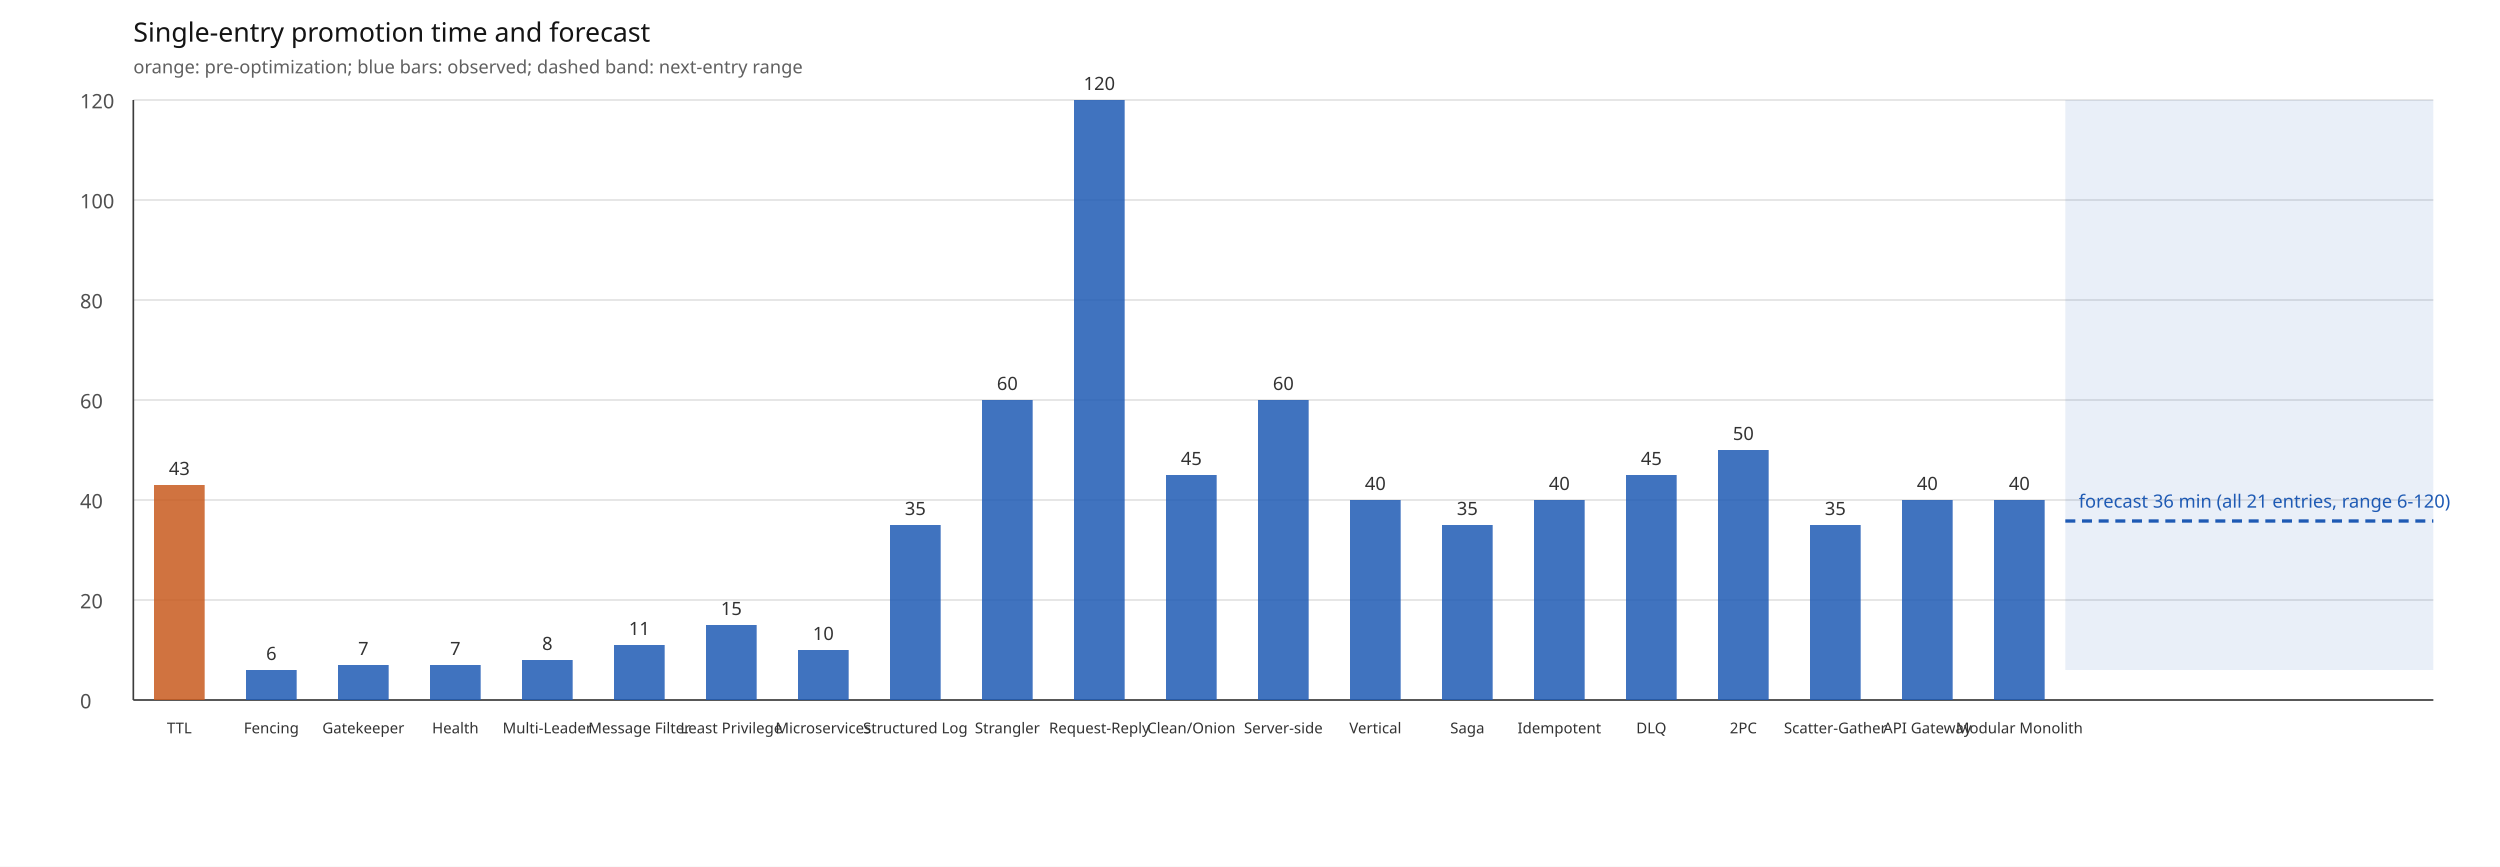
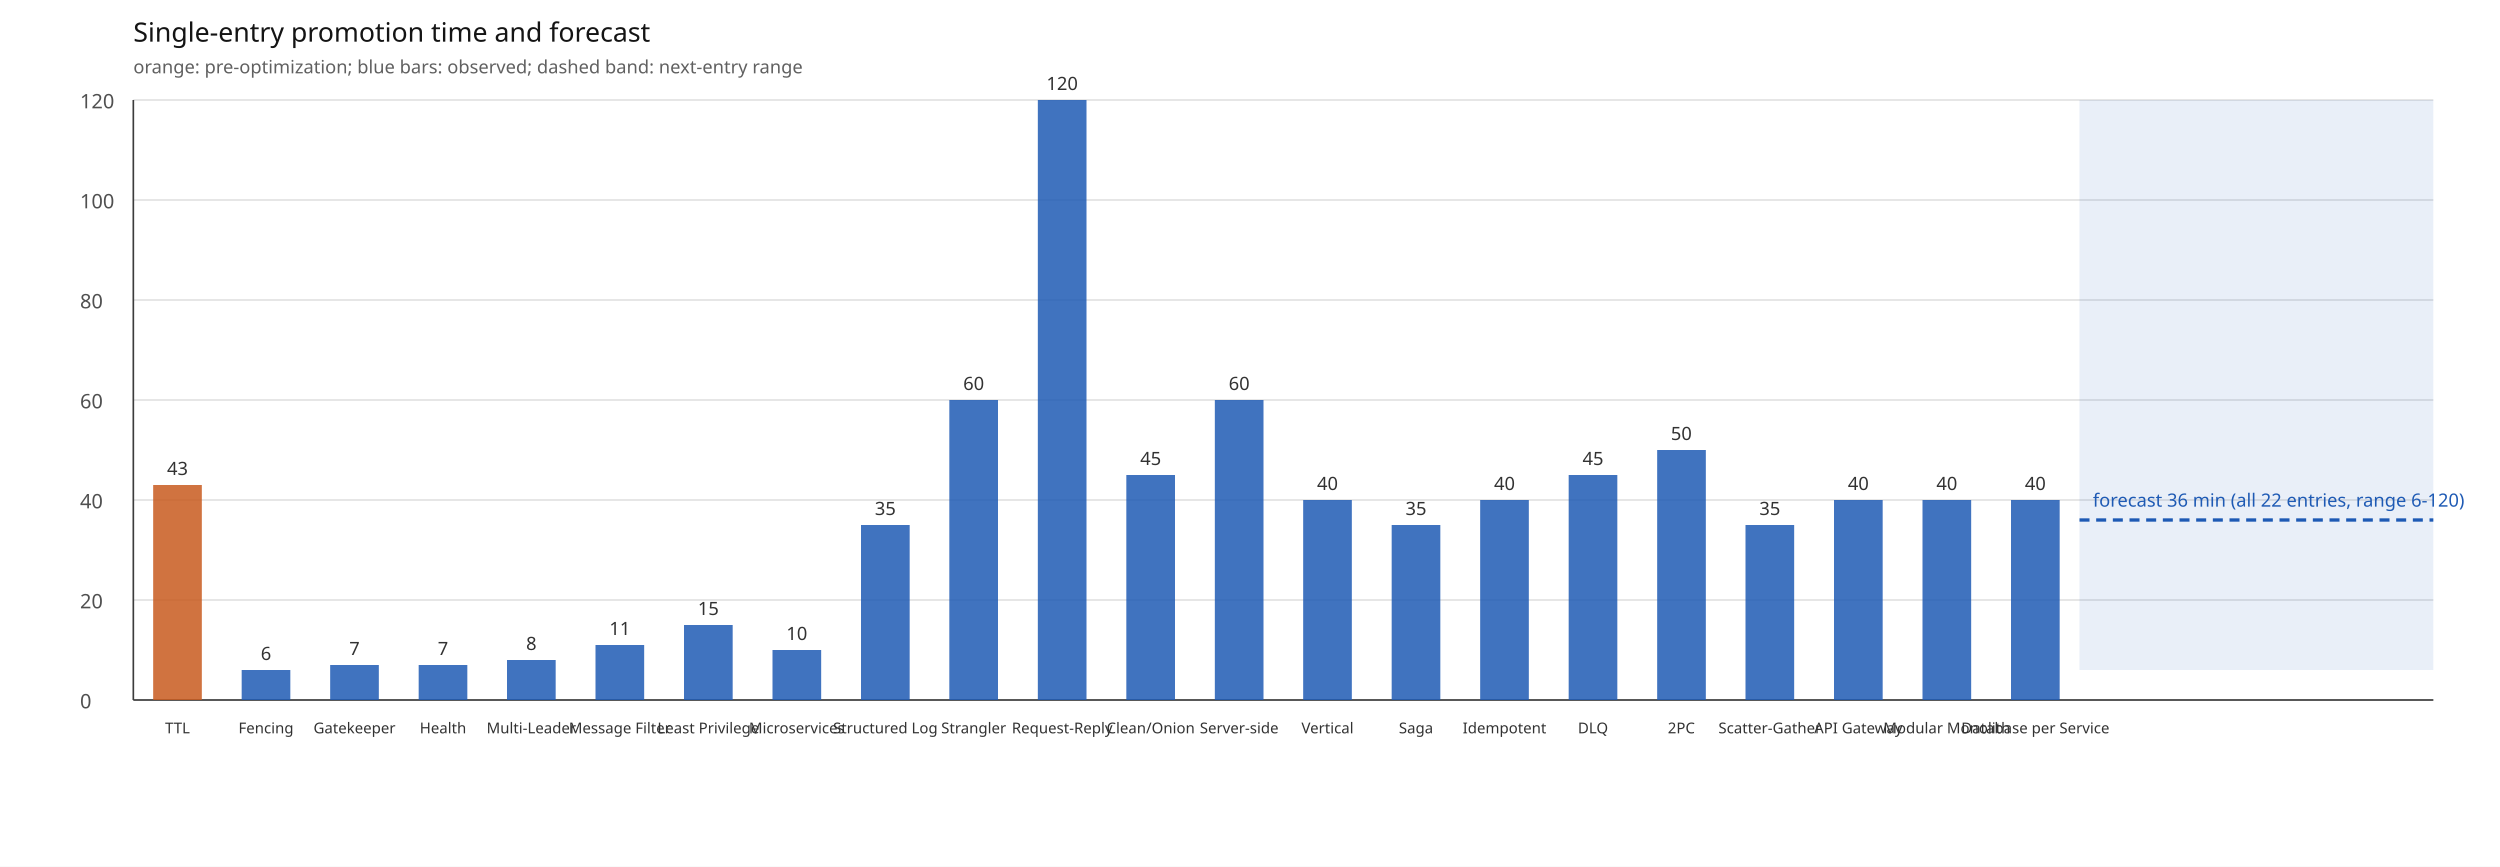
<svg xmlns="http://www.w3.org/2000/svg" width="1500" height="520">
  <rect width="100%" height="100%" fill="white" />
  <line x1="80" y1="420.0" x2="1460" y2="420.0" stroke="#e1e1e1" />
  <text x="48" y="425.0" font-family="Verdana" font-size="12" fill="#505050">0</text>
  <line x1="80" y1="360.0" x2="1460" y2="360.0" stroke="#e1e1e1" />
  <text x="48" y="365.0" font-family="Verdana" font-size="12" fill="#505050">20</text>
  <line x1="80" y1="300.0" x2="1460" y2="300.0" stroke="#e1e1e1" />
  <text x="48" y="305.0" font-family="Verdana" font-size="12" fill="#505050">40</text>
  <line x1="80" y1="240.0" x2="1460" y2="240.0" stroke="#e1e1e1" />
  <text x="48" y="245.0" font-family="Verdana" font-size="12" fill="#505050">60</text>
  <line x1="80" y1="180.0" x2="1460" y2="180.0" stroke="#e1e1e1" />
  <text x="48" y="185.0" font-family="Verdana" font-size="12" fill="#505050">80</text>
  <line x1="80" y1="120.0" x2="1460" y2="120.0" stroke="#e1e1e1" />
  <text x="48" y="125.0" font-family="Verdana" font-size="12" fill="#505050">100</text>
  <line x1="80" y1="60.0" x2="1460" y2="60.0" stroke="#e1e1e1" />
  <text x="48" y="65.0" font-family="Verdana" font-size="12" fill="#505050">120</text>
  <line x1="80" y1="60" x2="80" y2="420" stroke="#3c3c3c" />
  <line x1="80" y1="420" x2="1460" y2="420" stroke="#3c3c3c" />
-   <rect x="1239.2" y="60.0" width="220.8" height="342.0" fill="#1e5ab4" opacity="0.10" />
-   <line x1="1239.2" y1="312.6" x2="1460.0" y2="312.6" stroke="#1e5ab4" stroke-width="2" stroke-dasharray="6 4" />
-   <text x="1247.2" y="304.6" font-family="Verdana" font-size="11" fill="#1e5ab4">forecast 36 min (all 21 entries, range 6-120)</text>
-   <rect x="92.4" y="291.0" width="30.4" height="129.0" fill="#c85a1e" opacity="0.85" />
-   <text x="107.6" y="285.0" text-anchor="middle" font-family="Verdana" font-size="11" fill="#323232">43</text>
-   <text x="107.6" y="440" text-anchor="middle" font-family="Verdana" font-size="9" fill="#323232">TTL</text>
-   <rect x="147.6" y="402.0" width="30.4" height="18.0" fill="#1e5ab4" opacity="0.85" />
-   <text x="162.8" y="396.0" text-anchor="middle" font-family="Verdana" font-size="11" fill="#323232">6</text>
-   <text x="162.8" y="440" text-anchor="middle" font-family="Verdana" font-size="9" fill="#323232">Fencing</text>
-   <rect x="202.8" y="399.0" width="30.4" height="21.0" fill="#1e5ab4" opacity="0.85" />
-   <text x="218.0" y="393.0" text-anchor="middle" font-family="Verdana" font-size="11" fill="#323232">7</text>
-   <text x="218.0" y="440" text-anchor="middle" font-family="Verdana" font-size="9" fill="#323232">Gatekeeper</text>
-   <rect x="258.0" y="399.0" width="30.4" height="21.0" fill="#1e5ab4" opacity="0.85" />
-   <text x="273.2" y="393.0" text-anchor="middle" font-family="Verdana" font-size="11" fill="#323232">7</text>
-   <text x="273.2" y="440" text-anchor="middle" font-family="Verdana" font-size="9" fill="#323232">Health</text>
-   <rect x="313.2" y="396.0" width="30.4" height="24.0" fill="#1e5ab4" opacity="0.85" />
-   <text x="328.4" y="390.0" text-anchor="middle" font-family="Verdana" font-size="11" fill="#323232">8</text>
-   <text x="328.4" y="440" text-anchor="middle" font-family="Verdana" font-size="9" fill="#323232">Multi-Leader</text>
-   <rect x="368.4" y="387.0" width="30.4" height="33.0" fill="#1e5ab4" opacity="0.85" />
-   <text x="383.6" y="381.0" text-anchor="middle" font-family="Verdana" font-size="11" fill="#323232">11</text>
-   <text x="383.6" y="440" text-anchor="middle" font-family="Verdana" font-size="9" fill="#323232">Message Filter</text>
-   <rect x="423.6" y="375.0" width="30.4" height="45.0" fill="#1e5ab4" opacity="0.85" />
-   <text x="438.8" y="369.0" text-anchor="middle" font-family="Verdana" font-size="11" fill="#323232">15</text>
-   <text x="438.8" y="440" text-anchor="middle" font-family="Verdana" font-size="9" fill="#323232">Least Privilege</text>
-   <rect x="478.8" y="390.0" width="30.4" height="30.0" fill="#1e5ab4" opacity="0.85" />
-   <text x="494.0" y="384.0" text-anchor="middle" font-family="Verdana" font-size="11" fill="#323232">10</text>
-   <text x="494.0" y="440" text-anchor="middle" font-family="Verdana" font-size="9" fill="#323232">Microservices</text>
-   <rect x="534.0" y="315.0" width="30.4" height="105.0" fill="#1e5ab4" opacity="0.85" />
-   <text x="549.2" y="309.0" text-anchor="middle" font-family="Verdana" font-size="11" fill="#323232">35</text>
-   <text x="549.2" y="440" text-anchor="middle" font-family="Verdana" font-size="9" fill="#323232">Structured Log</text>
-   <rect x="589.2" y="240.0" width="30.4" height="180.0" fill="#1e5ab4" opacity="0.85" />
-   <text x="604.4" y="234.0" text-anchor="middle" font-family="Verdana" font-size="11" fill="#323232">60</text>
-   <text x="604.4" y="440" text-anchor="middle" font-family="Verdana" font-size="9" fill="#323232">Strangler</text>
-   <rect x="644.4" y="60.0" width="30.4" height="360.0" fill="#1e5ab4" opacity="0.85" />
-   <text x="659.6" y="54.0" text-anchor="middle" font-family="Verdana" font-size="11" fill="#323232">120</text>
-   <text x="659.6" y="440" text-anchor="middle" font-family="Verdana" font-size="9" fill="#323232">Request-Reply</text>
-   <rect x="699.6" y="285.0" width="30.4" height="135.0" fill="#1e5ab4" opacity="0.85" />
-   <text x="714.8" y="279.0" text-anchor="middle" font-family="Verdana" font-size="11" fill="#323232">45</text>
-   <text x="714.8" y="440" text-anchor="middle" font-family="Verdana" font-size="9" fill="#323232">Clean/Onion</text>
-   <rect x="754.8" y="240.0" width="30.4" height="180.0" fill="#1e5ab4" opacity="0.85" />
-   <text x="770.0" y="234.0" text-anchor="middle" font-family="Verdana" font-size="11" fill="#323232">60</text>
-   <text x="770.0" y="440" text-anchor="middle" font-family="Verdana" font-size="9" fill="#323232">Server-side</text>
-   <rect x="810.0" y="300.0" width="30.4" height="120.0" fill="#1e5ab4" opacity="0.85" />
-   <text x="825.2" y="294.0" text-anchor="middle" font-family="Verdana" font-size="11" fill="#323232">40</text>
-   <text x="825.2" y="440" text-anchor="middle" font-family="Verdana" font-size="9" fill="#323232">Vertical</text>
-   <rect x="865.2" y="315.0" width="30.4" height="105.0" fill="#1e5ab4" opacity="0.85" />
-   <text x="880.4" y="309.0" text-anchor="middle" font-family="Verdana" font-size="11" fill="#323232">35</text>
-   <text x="880.4" y="440" text-anchor="middle" font-family="Verdana" font-size="9" fill="#323232">Saga</text>
-   <rect x="920.4" y="300.0" width="30.4" height="120.0" fill="#1e5ab4" opacity="0.85" />
-   <text x="935.6" y="294.0" text-anchor="middle" font-family="Verdana" font-size="11" fill="#323232">40</text>
-   <text x="935.6" y="440" text-anchor="middle" font-family="Verdana" font-size="9" fill="#323232">Idempotent</text>
-   <rect x="975.6" y="285.0" width="30.4" height="135.0" fill="#1e5ab4" opacity="0.85" />
-   <text x="990.8" y="279.0" text-anchor="middle" font-family="Verdana" font-size="11" fill="#323232">45</text>
-   <text x="990.8" y="440" text-anchor="middle" font-family="Verdana" font-size="9" fill="#323232">DLQ</text>
-   <rect x="1030.8" y="270.0" width="30.4" height="150.0" fill="#1e5ab4" opacity="0.85" />
-   <text x="1046.0" y="264.0" text-anchor="middle" font-family="Verdana" font-size="11" fill="#323232">50</text>
-   <text x="1046.0" y="440" text-anchor="middle" font-family="Verdana" font-size="9" fill="#323232">2PC</text>
-   <rect x="1086.0" y="315.0" width="30.4" height="105.0" fill="#1e5ab4" opacity="0.85" />
-   <text x="1101.2" y="309.0" text-anchor="middle" font-family="Verdana" font-size="11" fill="#323232">35</text>
-   <text x="1101.2" y="440" text-anchor="middle" font-family="Verdana" font-size="9" fill="#323232">Scatter-Gather</text>
-   <rect x="1141.2" y="300.0" width="30.4" height="120.0" fill="#1e5ab4" opacity="0.85" />
-   <text x="1156.4" y="294.0" text-anchor="middle" font-family="Verdana" font-size="11" fill="#323232">40</text>
-   <text x="1156.4" y="440" text-anchor="middle" font-family="Verdana" font-size="9" fill="#323232">API Gateway</text>
-   <rect x="1196.4" y="300.0" width="30.4" height="120.0" fill="#1e5ab4" opacity="0.85" />
-   <text x="1211.6" y="294.0" text-anchor="middle" font-family="Verdana" font-size="11" fill="#323232">40</text>
-   <text x="1211.6" y="440" text-anchor="middle" font-family="Verdana" font-size="9" fill="#323232">Modular Monolith</text>
+   <rect x="1247.7" y="60.0" width="212.3" height="342.0" fill="#1e5ab4" opacity="0.10" />
+   <line x1="1247.7" y1="312.0" x2="1460.0" y2="312.0" stroke="#1e5ab4" stroke-width="2" stroke-dasharray="6 4" />
+   <text x="1255.7" y="304.0" font-family="Verdana" font-size="11" fill="#1e5ab4">forecast 36 min (all 22 entries, range 6-120)</text>
+   <rect x="91.9" y="291.0" width="29.2" height="129.0" fill="#c85a1e" opacity="0.85" />
+   <text x="106.5" y="285.0" text-anchor="middle" font-family="Verdana" font-size="11" fill="#323232">43</text>
+   <text x="106.5" y="440" text-anchor="middle" font-family="Verdana" font-size="9" fill="#323232">TTL</text>
+   <rect x="145.0" y="402.0" width="29.2" height="18.0" fill="#1e5ab4" opacity="0.85" />
+   <text x="159.6" y="396.0" text-anchor="middle" font-family="Verdana" font-size="11" fill="#323232">6</text>
+   <text x="159.6" y="440" text-anchor="middle" font-family="Verdana" font-size="9" fill="#323232">Fencing</text>
+   <rect x="198.1" y="399.0" width="29.2" height="21.0" fill="#1e5ab4" opacity="0.85" />
+   <text x="212.7" y="393.0" text-anchor="middle" font-family="Verdana" font-size="11" fill="#323232">7</text>
+   <text x="212.7" y="440" text-anchor="middle" font-family="Verdana" font-size="9" fill="#323232">Gatekeeper</text>
+   <rect x="251.2" y="399.0" width="29.2" height="21.0" fill="#1e5ab4" opacity="0.85" />
+   <text x="265.8" y="393.0" text-anchor="middle" font-family="Verdana" font-size="11" fill="#323232">7</text>
+   <text x="265.8" y="440" text-anchor="middle" font-family="Verdana" font-size="9" fill="#323232">Health</text>
+   <rect x="304.2" y="396.0" width="29.2" height="24.0" fill="#1e5ab4" opacity="0.85" />
+   <text x="318.8" y="390.0" text-anchor="middle" font-family="Verdana" font-size="11" fill="#323232">8</text>
+   <text x="318.8" y="440" text-anchor="middle" font-family="Verdana" font-size="9" fill="#323232">Multi-Leader</text>
+   <rect x="357.3" y="387.0" width="29.2" height="33.0" fill="#1e5ab4" opacity="0.85" />
+   <text x="371.9" y="381.0" text-anchor="middle" font-family="Verdana" font-size="11" fill="#323232">11</text>
+   <text x="371.9" y="440" text-anchor="middle" font-family="Verdana" font-size="9" fill="#323232">Message Filter</text>
+   <rect x="410.4" y="375.0" width="29.2" height="45.0" fill="#1e5ab4" opacity="0.85" />
+   <text x="425.0" y="369.0" text-anchor="middle" font-family="Verdana" font-size="11" fill="#323232">15</text>
+   <text x="425.0" y="440" text-anchor="middle" font-family="Verdana" font-size="9" fill="#323232">Least Privilege</text>
+   <rect x="463.5" y="390.0" width="29.2" height="30.0" fill="#1e5ab4" opacity="0.85" />
+   <text x="478.1" y="384.0" text-anchor="middle" font-family="Verdana" font-size="11" fill="#323232">10</text>
+   <text x="478.1" y="440" text-anchor="middle" font-family="Verdana" font-size="9" fill="#323232">Microservices</text>
+   <rect x="516.6" y="315.0" width="29.2" height="105.0" fill="#1e5ab4" opacity="0.85" />
+   <text x="531.2" y="309.0" text-anchor="middle" font-family="Verdana" font-size="11" fill="#323232">35</text>
+   <text x="531.2" y="440" text-anchor="middle" font-family="Verdana" font-size="9" fill="#323232">Structured Log</text>
+   <rect x="569.6" y="240.0" width="29.2" height="180.0" fill="#1e5ab4" opacity="0.85" />
+   <text x="584.2" y="234.0" text-anchor="middle" font-family="Verdana" font-size="11" fill="#323232">60</text>
+   <text x="584.2" y="440" text-anchor="middle" font-family="Verdana" font-size="9" fill="#323232">Strangler</text>
+   <rect x="622.7" y="60.0" width="29.2" height="360.0" fill="#1e5ab4" opacity="0.85" />
+   <text x="637.3" y="54.0" text-anchor="middle" font-family="Verdana" font-size="11" fill="#323232">120</text>
+   <text x="637.3" y="440" text-anchor="middle" font-family="Verdana" font-size="9" fill="#323232">Request-Reply</text>
+   <rect x="675.8" y="285.0" width="29.2" height="135.0" fill="#1e5ab4" opacity="0.85" />
+   <text x="690.4" y="279.0" text-anchor="middle" font-family="Verdana" font-size="11" fill="#323232">45</text>
+   <text x="690.4" y="440" text-anchor="middle" font-family="Verdana" font-size="9" fill="#323232">Clean/Onion</text>
+   <rect x="728.9" y="240.0" width="29.2" height="180.0" fill="#1e5ab4" opacity="0.85" />
+   <text x="743.5" y="234.0" text-anchor="middle" font-family="Verdana" font-size="11" fill="#323232">60</text>
+   <text x="743.5" y="440" text-anchor="middle" font-family="Verdana" font-size="9" fill="#323232">Server-side</text>
+   <rect x="781.9" y="300.0" width="29.2" height="120.0" fill="#1e5ab4" opacity="0.85" />
+   <text x="796.5" y="294.0" text-anchor="middle" font-family="Verdana" font-size="11" fill="#323232">40</text>
+   <text x="796.5" y="440" text-anchor="middle" font-family="Verdana" font-size="9" fill="#323232">Vertical</text>
+   <rect x="835.0" y="315.0" width="29.2" height="105.0" fill="#1e5ab4" opacity="0.85" />
+   <text x="849.6" y="309.0" text-anchor="middle" font-family="Verdana" font-size="11" fill="#323232">35</text>
+   <text x="849.6" y="440" text-anchor="middle" font-family="Verdana" font-size="9" fill="#323232">Saga</text>
+   <rect x="888.1" y="300.0" width="29.2" height="120.0" fill="#1e5ab4" opacity="0.85" />
+   <text x="902.7" y="294.0" text-anchor="middle" font-family="Verdana" font-size="11" fill="#323232">40</text>
+   <text x="902.7" y="440" text-anchor="middle" font-family="Verdana" font-size="9" fill="#323232">Idempotent</text>
+   <rect x="941.2" y="285.0" width="29.2" height="135.0" fill="#1e5ab4" opacity="0.85" />
+   <text x="955.8" y="279.0" text-anchor="middle" font-family="Verdana" font-size="11" fill="#323232">45</text>
+   <text x="955.8" y="440" text-anchor="middle" font-family="Verdana" font-size="9" fill="#323232">DLQ</text>
+   <rect x="994.3" y="270.0" width="29.2" height="150.0" fill="#1e5ab4" opacity="0.85" />
+   <text x="1008.8" y="264.0" text-anchor="middle" font-family="Verdana" font-size="11" fill="#323232">50</text>
+   <text x="1008.8" y="440" text-anchor="middle" font-family="Verdana" font-size="9" fill="#323232">2PC</text>
+   <rect x="1047.3" y="315.0" width="29.2" height="105.0" fill="#1e5ab4" opacity="0.85" />
+   <text x="1061.9" y="309.0" text-anchor="middle" font-family="Verdana" font-size="11" fill="#323232">35</text>
+   <text x="1061.9" y="440" text-anchor="middle" font-family="Verdana" font-size="9" fill="#323232">Scatter-Gather</text>
+   <rect x="1100.4" y="300.0" width="29.2" height="120.0" fill="#1e5ab4" opacity="0.85" />
+   <text x="1115.0" y="294.0" text-anchor="middle" font-family="Verdana" font-size="11" fill="#323232">40</text>
+   <text x="1115.0" y="440" text-anchor="middle" font-family="Verdana" font-size="9" fill="#323232">API Gateway</text>
+   <rect x="1153.5" y="300.0" width="29.2" height="120.0" fill="#1e5ab4" opacity="0.85" />
+   <text x="1168.1" y="294.0" text-anchor="middle" font-family="Verdana" font-size="11" fill="#323232">40</text>
+   <text x="1168.1" y="440" text-anchor="middle" font-family="Verdana" font-size="9" fill="#323232">Modular Monolith</text>
+   <rect x="1206.6" y="300.0" width="29.2" height="120.0" fill="#1e5ab4" opacity="0.85" />
+   <text x="1221.2" y="294.0" text-anchor="middle" font-family="Verdana" font-size="11" fill="#323232">40</text>
+   <text x="1221.2" y="440" text-anchor="middle" font-family="Verdana" font-size="9" fill="#323232">Database per Service</text>
  <text x="80" y="25" font-family="Verdana" font-size="16" fill="#141414">Single-entry promotion time and forecast</text>
  <text x="80" y="44" font-family="Verdana" font-size="11" fill="#606060">orange: pre-optimization; blue bars: observed; dashed band: next-entry range</text>
</svg>
